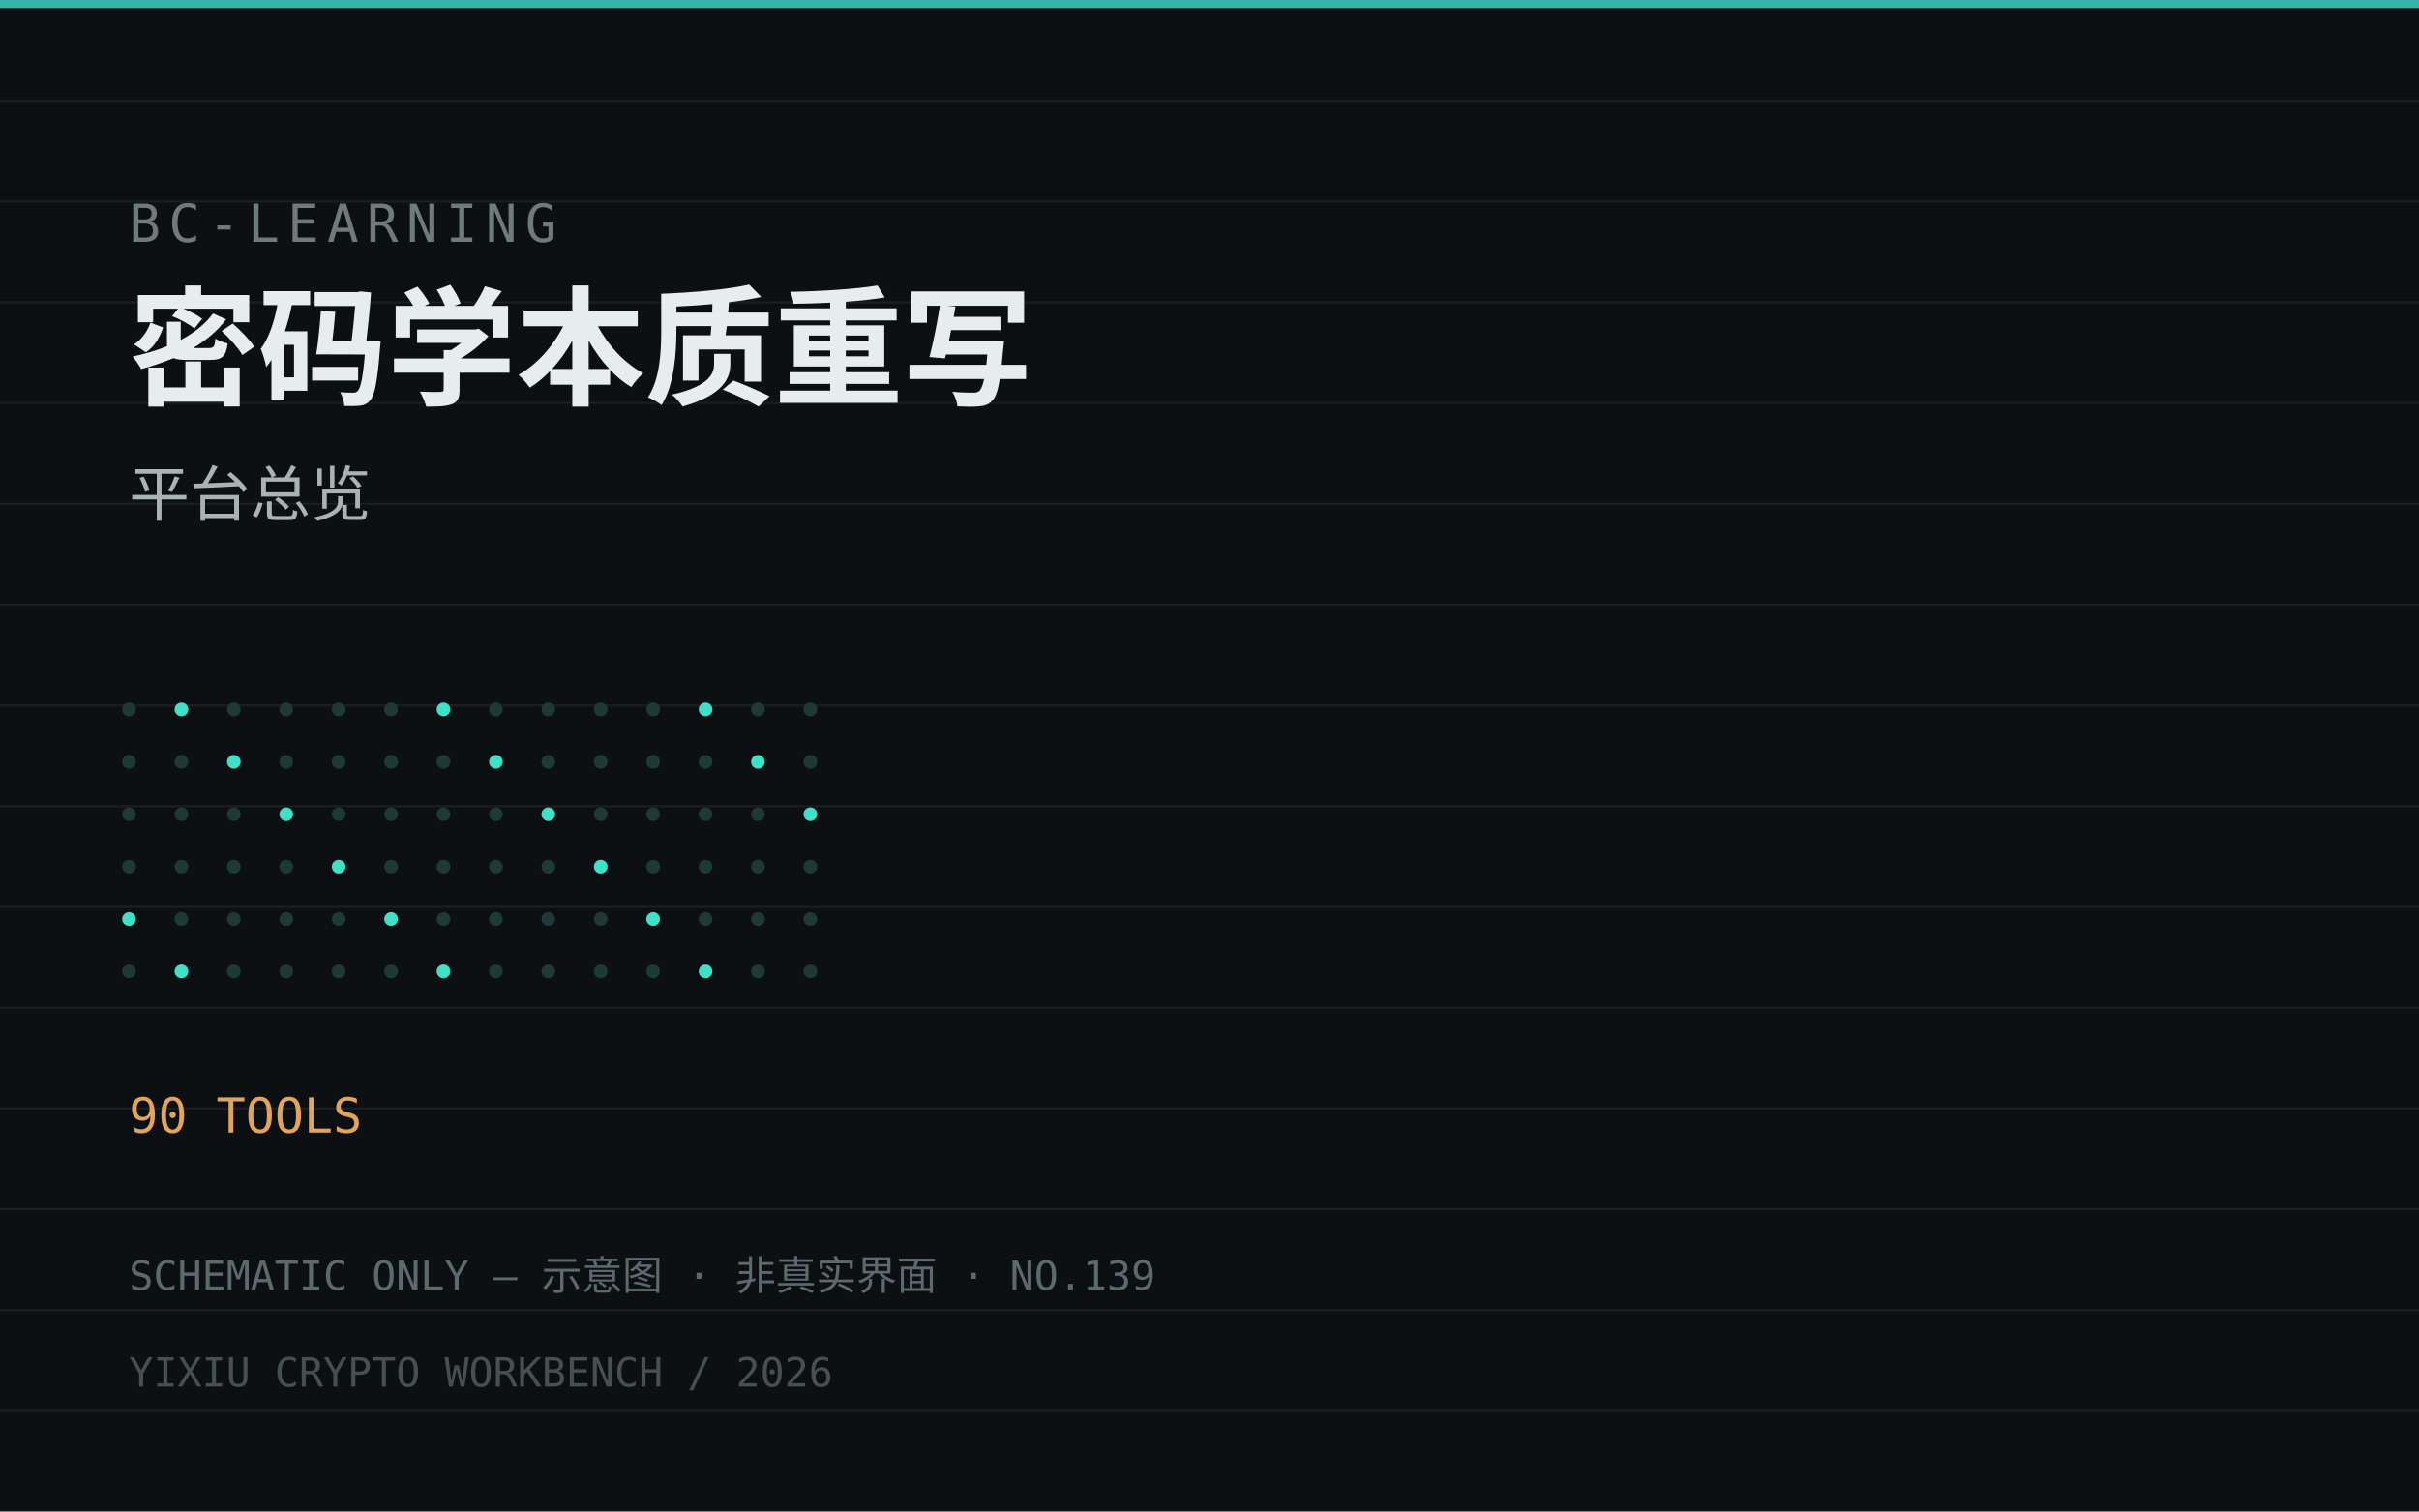
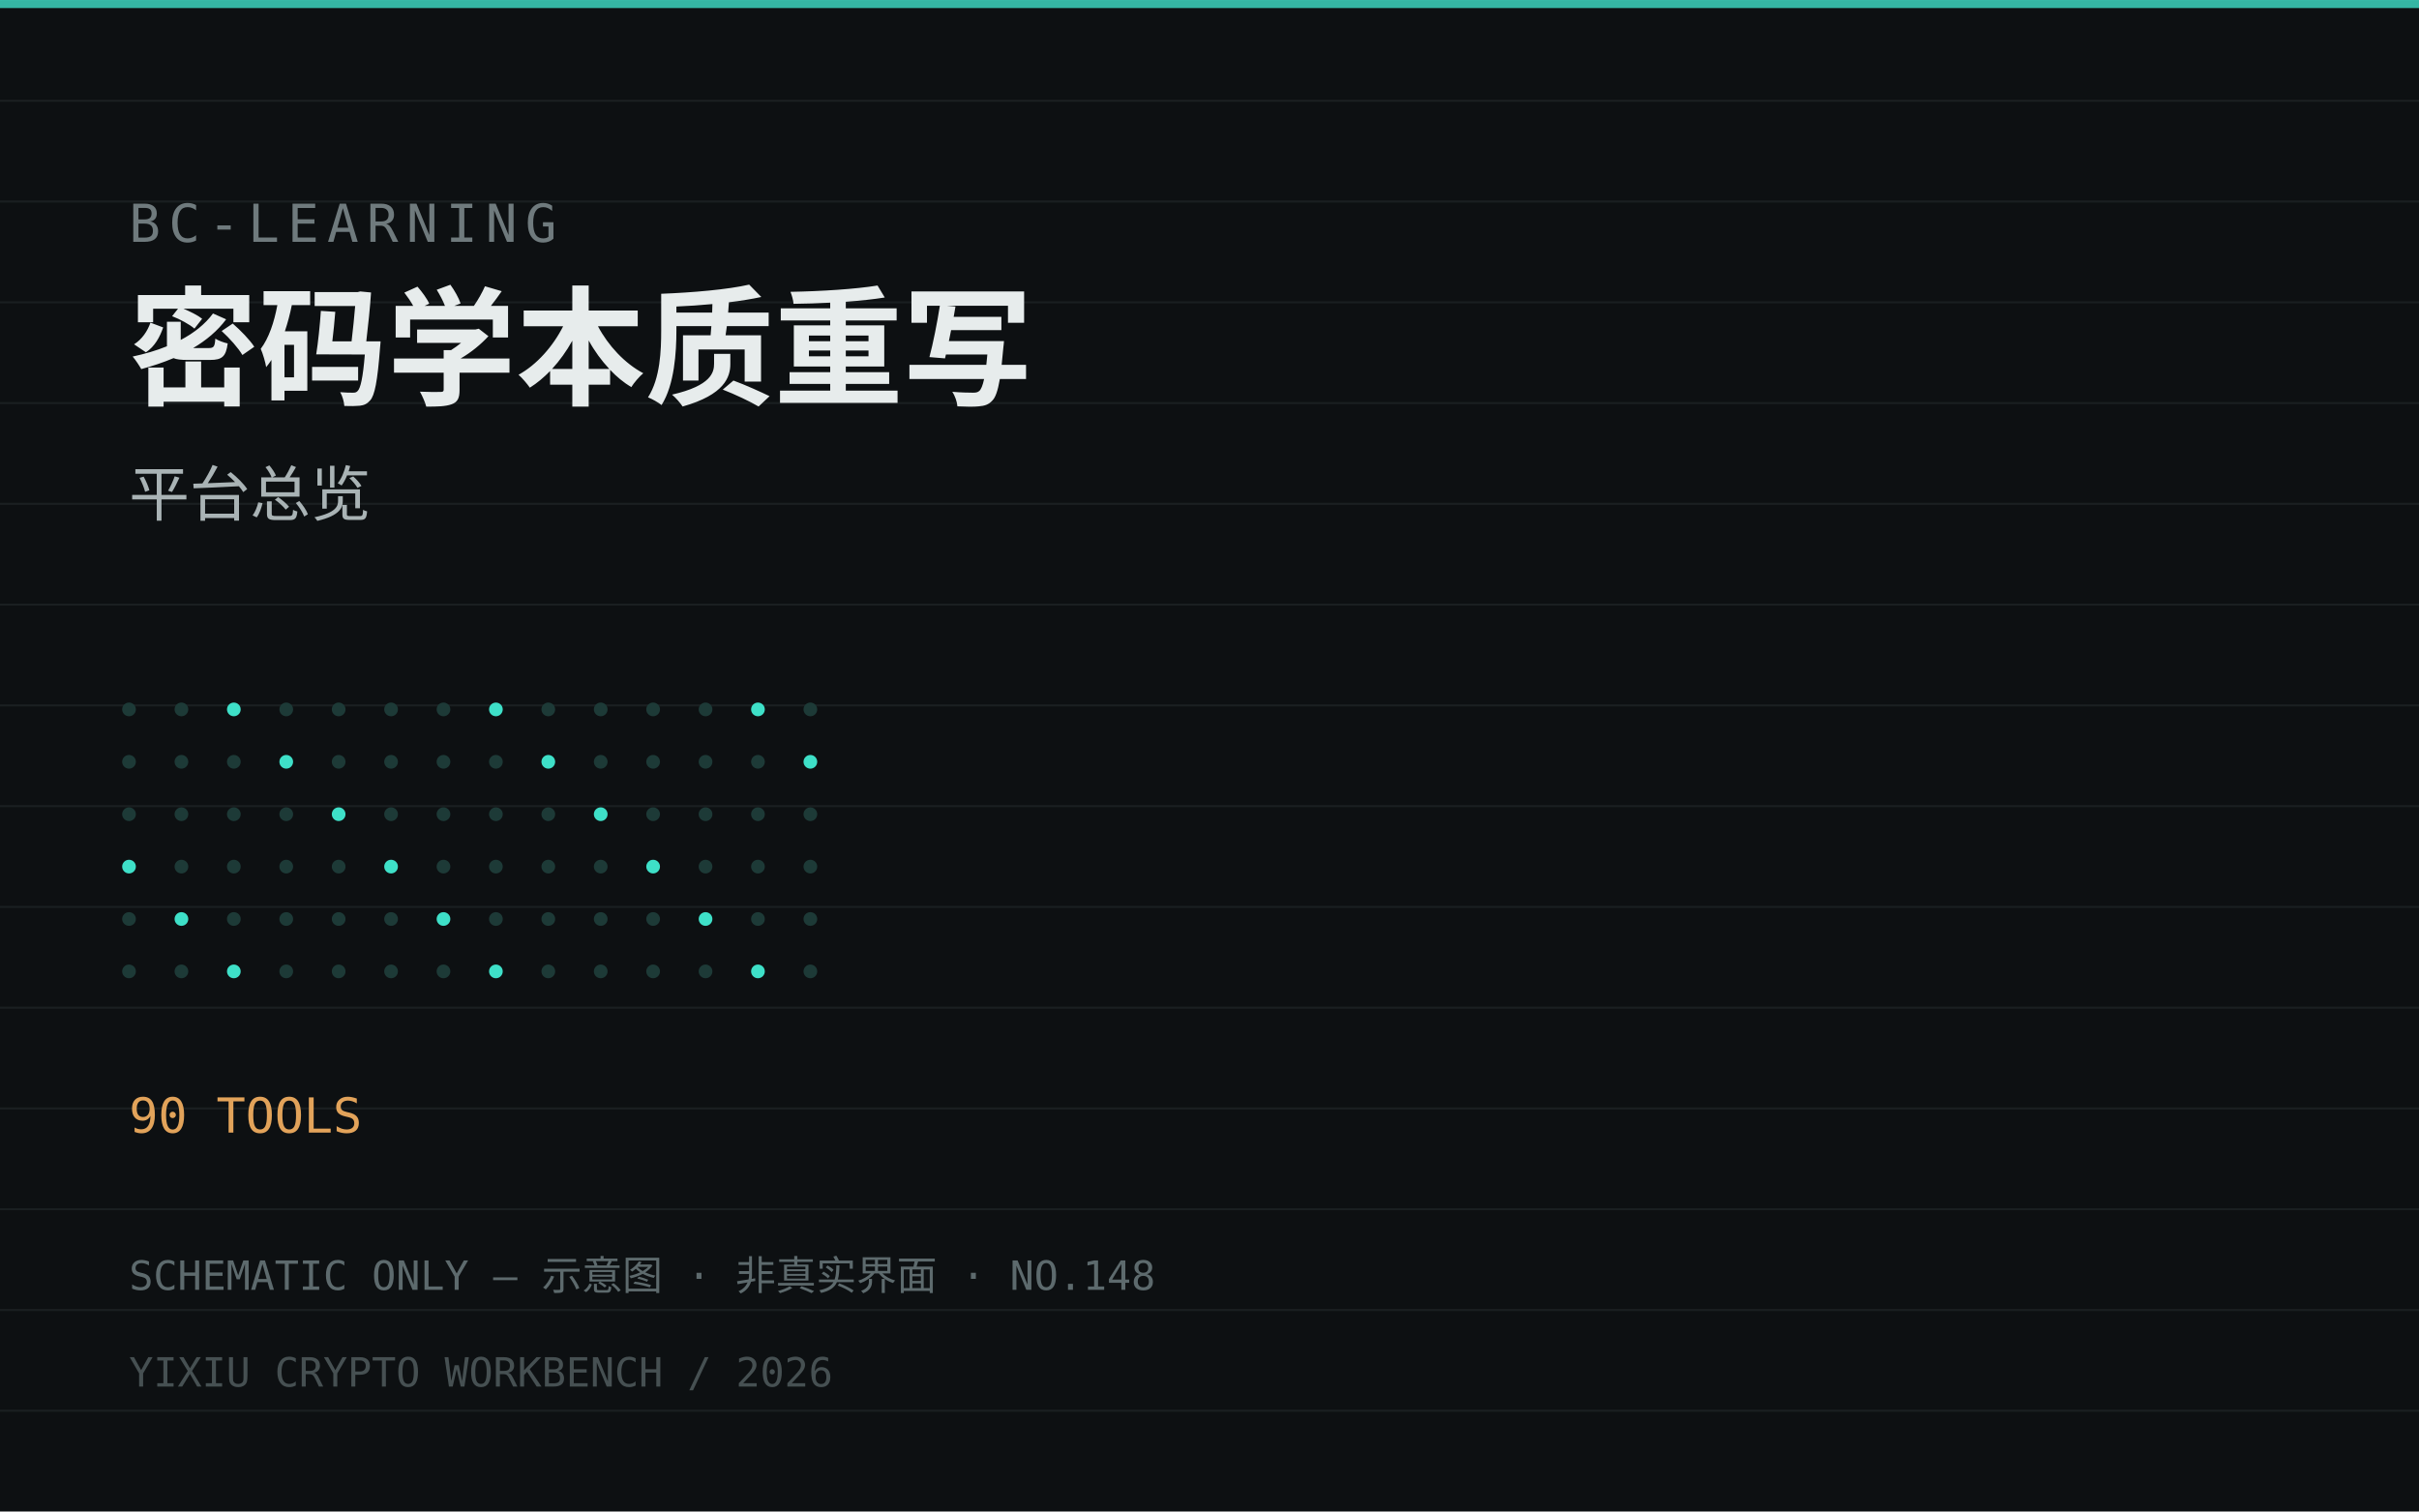
<svg xmlns="http://www.w3.org/2000/svg" width="1200" height="750" viewBox="0 0 1200 750" role="img" aria-label="密码学本质重写 示意图">
  <rect width="1200" height="750" fill="#0d1012" />
  <g stroke="#1a1f21" stroke-width="1">
    <line x1="0" y1="0" x2="1200" y2="0" />
    <line x1="0" y1="50" x2="1200" y2="50" />
    <line x1="0" y1="100" x2="1200" y2="100" />
    <line x1="0" y1="150" x2="1200" y2="150" />
    <line x1="0" y1="200" x2="1200" y2="200" />
    <line x1="0" y1="250" x2="1200" y2="250" />
    <line x1="0" y1="300" x2="1200" y2="300" />
    <line x1="0" y1="350" x2="1200" y2="350" />
    <line x1="0" y1="400" x2="1200" y2="400" />
    <line x1="0" y1="450" x2="1200" y2="450" />
    <line x1="0" y1="500" x2="1200" y2="500" />
    <line x1="0" y1="550" x2="1200" y2="550" />
    <line x1="0" y1="600" x2="1200" y2="600" />
    <line x1="0" y1="650" x2="1200" y2="650" />
    <line x1="0" y1="700" x2="1200" y2="700" />
  </g>
  <rect x="0" y="0" width="1200" height="4" fill="#3ee0c8" opacity="0.8" />
  <text x="64" y="120" font-family="ui-monospace,Consolas,monospace" font-size="26" fill="#6f7a7d" letter-spacing="4">BC-LEARNING</text>
  <text x="64" y="196" font-family="system-ui,'PingFang SC','Microsoft YaHei',sans-serif" font-size="64" font-weight="700" fill="#e7ecec">密码学本质重写</text>
  <text x="64" y="256" font-family="system-ui,'PingFang SC','Microsoft YaHei',sans-serif" font-size="30" fill="#a9b3b5">平台总览</text>
  <circle cx="64" cy="352" r="3.4" fill="#1d3a37" />
-   <circle cx="90" cy="352" r="3.4" fill="#3ee0c8" />
-   <circle cx="116" cy="352" r="3.4" fill="#1d3a37" />
+   <circle cx="90" cy="352" r="3.4" fill="#1d3a37" />
+   <circle cx="116" cy="352" r="3.4" fill="#3ee0c8" />
  <circle cx="142" cy="352" r="3.4" fill="#1d3a37" />
  <circle cx="168" cy="352" r="3.4" fill="#1d3a37" />
  <circle cx="194" cy="352" r="3.4" fill="#1d3a37" />
-   <circle cx="220" cy="352" r="3.4" fill="#3ee0c8" />
-   <circle cx="246" cy="352" r="3.4" fill="#1d3a37" />
+   <circle cx="220" cy="352" r="3.4" fill="#1d3a37" />
+   <circle cx="246" cy="352" r="3.4" fill="#3ee0c8" />
  <circle cx="272" cy="352" r="3.4" fill="#1d3a37" />
  <circle cx="298" cy="352" r="3.4" fill="#1d3a37" />
  <circle cx="324" cy="352" r="3.4" fill="#1d3a37" />
-   <circle cx="350" cy="352" r="3.4" fill="#3ee0c8" />
-   <circle cx="376" cy="352" r="3.4" fill="#1d3a37" />
+   <circle cx="350" cy="352" r="3.4" fill="#1d3a37" />
+   <circle cx="376" cy="352" r="3.4" fill="#3ee0c8" />
  <circle cx="402" cy="352" r="3.4" fill="#1d3a37" />
  <circle cx="64" cy="378" r="3.4" fill="#1d3a37" />
  <circle cx="90" cy="378" r="3.4" fill="#1d3a37" />
-   <circle cx="116" cy="378" r="3.4" fill="#3ee0c8" />
-   <circle cx="142" cy="378" r="3.4" fill="#1d3a37" />
+   <circle cx="116" cy="378" r="3.4" fill="#1d3a37" />
+   <circle cx="142" cy="378" r="3.4" fill="#3ee0c8" />
  <circle cx="168" cy="378" r="3.4" fill="#1d3a37" />
  <circle cx="194" cy="378" r="3.4" fill="#1d3a37" />
  <circle cx="220" cy="378" r="3.4" fill="#1d3a37" />
-   <circle cx="246" cy="378" r="3.4" fill="#3ee0c8" />
-   <circle cx="272" cy="378" r="3.4" fill="#1d3a37" />
+   <circle cx="246" cy="378" r="3.4" fill="#1d3a37" />
+   <circle cx="272" cy="378" r="3.4" fill="#3ee0c8" />
  <circle cx="298" cy="378" r="3.4" fill="#1d3a37" />
  <circle cx="324" cy="378" r="3.4" fill="#1d3a37" />
  <circle cx="350" cy="378" r="3.4" fill="#1d3a37" />
-   <circle cx="376" cy="378" r="3.4" fill="#3ee0c8" />
-   <circle cx="402" cy="378" r="3.4" fill="#1d3a37" />
+   <circle cx="376" cy="378" r="3.4" fill="#1d3a37" />
+   <circle cx="402" cy="378" r="3.4" fill="#3ee0c8" />
  <circle cx="64" cy="404" r="3.4" fill="#1d3a37" />
  <circle cx="90" cy="404" r="3.4" fill="#1d3a37" />
  <circle cx="116" cy="404" r="3.4" fill="#1d3a37" />
-   <circle cx="142" cy="404" r="3.4" fill="#3ee0c8" />
-   <circle cx="168" cy="404" r="3.4" fill="#1d3a37" />
+   <circle cx="142" cy="404" r="3.4" fill="#1d3a37" />
+   <circle cx="168" cy="404" r="3.4" fill="#3ee0c8" />
  <circle cx="194" cy="404" r="3.4" fill="#1d3a37" />
  <circle cx="220" cy="404" r="3.4" fill="#1d3a37" />
  <circle cx="246" cy="404" r="3.4" fill="#1d3a37" />
-   <circle cx="272" cy="404" r="3.4" fill="#3ee0c8" />
-   <circle cx="298" cy="404" r="3.4" fill="#1d3a37" />
+   <circle cx="272" cy="404" r="3.4" fill="#1d3a37" />
+   <circle cx="298" cy="404" r="3.4" fill="#3ee0c8" />
  <circle cx="324" cy="404" r="3.4" fill="#1d3a37" />
  <circle cx="350" cy="404" r="3.4" fill="#1d3a37" />
  <circle cx="376" cy="404" r="3.4" fill="#1d3a37" />
-   <circle cx="402" cy="404" r="3.4" fill="#3ee0c8" />
-   <circle cx="64" cy="430" r="3.4" fill="#1d3a37" />
+   <circle cx="402" cy="404" r="3.4" fill="#1d3a37" />
+   <circle cx="64" cy="430" r="3.4" fill="#3ee0c8" />
  <circle cx="90" cy="430" r="3.4" fill="#1d3a37" />
  <circle cx="116" cy="430" r="3.4" fill="#1d3a37" />
  <circle cx="142" cy="430" r="3.4" fill="#1d3a37" />
-   <circle cx="168" cy="430" r="3.4" fill="#3ee0c8" />
-   <circle cx="194" cy="430" r="3.4" fill="#1d3a37" />
+   <circle cx="168" cy="430" r="3.4" fill="#1d3a37" />
+   <circle cx="194" cy="430" r="3.4" fill="#3ee0c8" />
  <circle cx="220" cy="430" r="3.4" fill="#1d3a37" />
  <circle cx="246" cy="430" r="3.4" fill="#1d3a37" />
  <circle cx="272" cy="430" r="3.4" fill="#1d3a37" />
-   <circle cx="298" cy="430" r="3.4" fill="#3ee0c8" />
-   <circle cx="324" cy="430" r="3.4" fill="#1d3a37" />
+   <circle cx="298" cy="430" r="3.4" fill="#1d3a37" />
+   <circle cx="324" cy="430" r="3.4" fill="#3ee0c8" />
  <circle cx="350" cy="430" r="3.4" fill="#1d3a37" />
  <circle cx="376" cy="430" r="3.4" fill="#1d3a37" />
  <circle cx="402" cy="430" r="3.4" fill="#1d3a37" />
-   <circle cx="64" cy="456" r="3.4" fill="#3ee0c8" />
-   <circle cx="90" cy="456" r="3.4" fill="#1d3a37" />
+   <circle cx="64" cy="456" r="3.4" fill="#1d3a37" />
+   <circle cx="90" cy="456" r="3.4" fill="#3ee0c8" />
  <circle cx="116" cy="456" r="3.4" fill="#1d3a37" />
  <circle cx="142" cy="456" r="3.4" fill="#1d3a37" />
  <circle cx="168" cy="456" r="3.4" fill="#1d3a37" />
-   <circle cx="194" cy="456" r="3.4" fill="#3ee0c8" />
-   <circle cx="220" cy="456" r="3.4" fill="#1d3a37" />
+   <circle cx="194" cy="456" r="3.4" fill="#1d3a37" />
+   <circle cx="220" cy="456" r="3.4" fill="#3ee0c8" />
  <circle cx="246" cy="456" r="3.4" fill="#1d3a37" />
  <circle cx="272" cy="456" r="3.4" fill="#1d3a37" />
  <circle cx="298" cy="456" r="3.4" fill="#1d3a37" />
-   <circle cx="324" cy="456" r="3.4" fill="#3ee0c8" />
-   <circle cx="350" cy="456" r="3.4" fill="#1d3a37" />
+   <circle cx="324" cy="456" r="3.4" fill="#1d3a37" />
+   <circle cx="350" cy="456" r="3.4" fill="#3ee0c8" />
  <circle cx="376" cy="456" r="3.4" fill="#1d3a37" />
  <circle cx="402" cy="456" r="3.4" fill="#1d3a37" />
  <circle cx="64" cy="482" r="3.4" fill="#1d3a37" />
-   <circle cx="90" cy="482" r="3.4" fill="#3ee0c8" />
-   <circle cx="116" cy="482" r="3.4" fill="#1d3a37" />
+   <circle cx="90" cy="482" r="3.4" fill="#1d3a37" />
+   <circle cx="116" cy="482" r="3.4" fill="#3ee0c8" />
  <circle cx="142" cy="482" r="3.4" fill="#1d3a37" />
  <circle cx="168" cy="482" r="3.4" fill="#1d3a37" />
  <circle cx="194" cy="482" r="3.4" fill="#1d3a37" />
-   <circle cx="220" cy="482" r="3.4" fill="#3ee0c8" />
-   <circle cx="246" cy="482" r="3.4" fill="#1d3a37" />
+   <circle cx="220" cy="482" r="3.4" fill="#1d3a37" />
+   <circle cx="246" cy="482" r="3.4" fill="#3ee0c8" />
  <circle cx="272" cy="482" r="3.4" fill="#1d3a37" />
  <circle cx="298" cy="482" r="3.4" fill="#1d3a37" />
  <circle cx="324" cy="482" r="3.4" fill="#1d3a37" />
-   <circle cx="350" cy="482" r="3.4" fill="#3ee0c8" />
-   <circle cx="376" cy="482" r="3.4" fill="#1d3a37" />
+   <circle cx="350" cy="482" r="3.4" fill="#1d3a37" />
+   <circle cx="376" cy="482" r="3.4" fill="#3ee0c8" />
  <circle cx="402" cy="482" r="3.4" fill="#1d3a37" />
  <text x="64" y="562" font-family="ui-monospace,Consolas,monospace" font-size="24" fill="#e2a35a">90 TOOLS</text>
-   <text x="64" y="640" font-family="ui-monospace,Consolas,monospace" font-size="20" fill="#5d6a6d">SCHEMATIC ONLY — 示意图 · 非真实界面 · NO.139</text>
+   <text x="64" y="640" font-family="ui-monospace,Consolas,monospace" font-size="20" fill="#5d6a6d">SCHEMATIC ONLY — 示意图 · 非真实界面 · NO.148</text>
  <text x="64" y="688" font-family="ui-monospace,Consolas,monospace" font-size="20" fill="#465052">YIXIU CRYPTO WORKBENCH / 2026</text>
</svg>
